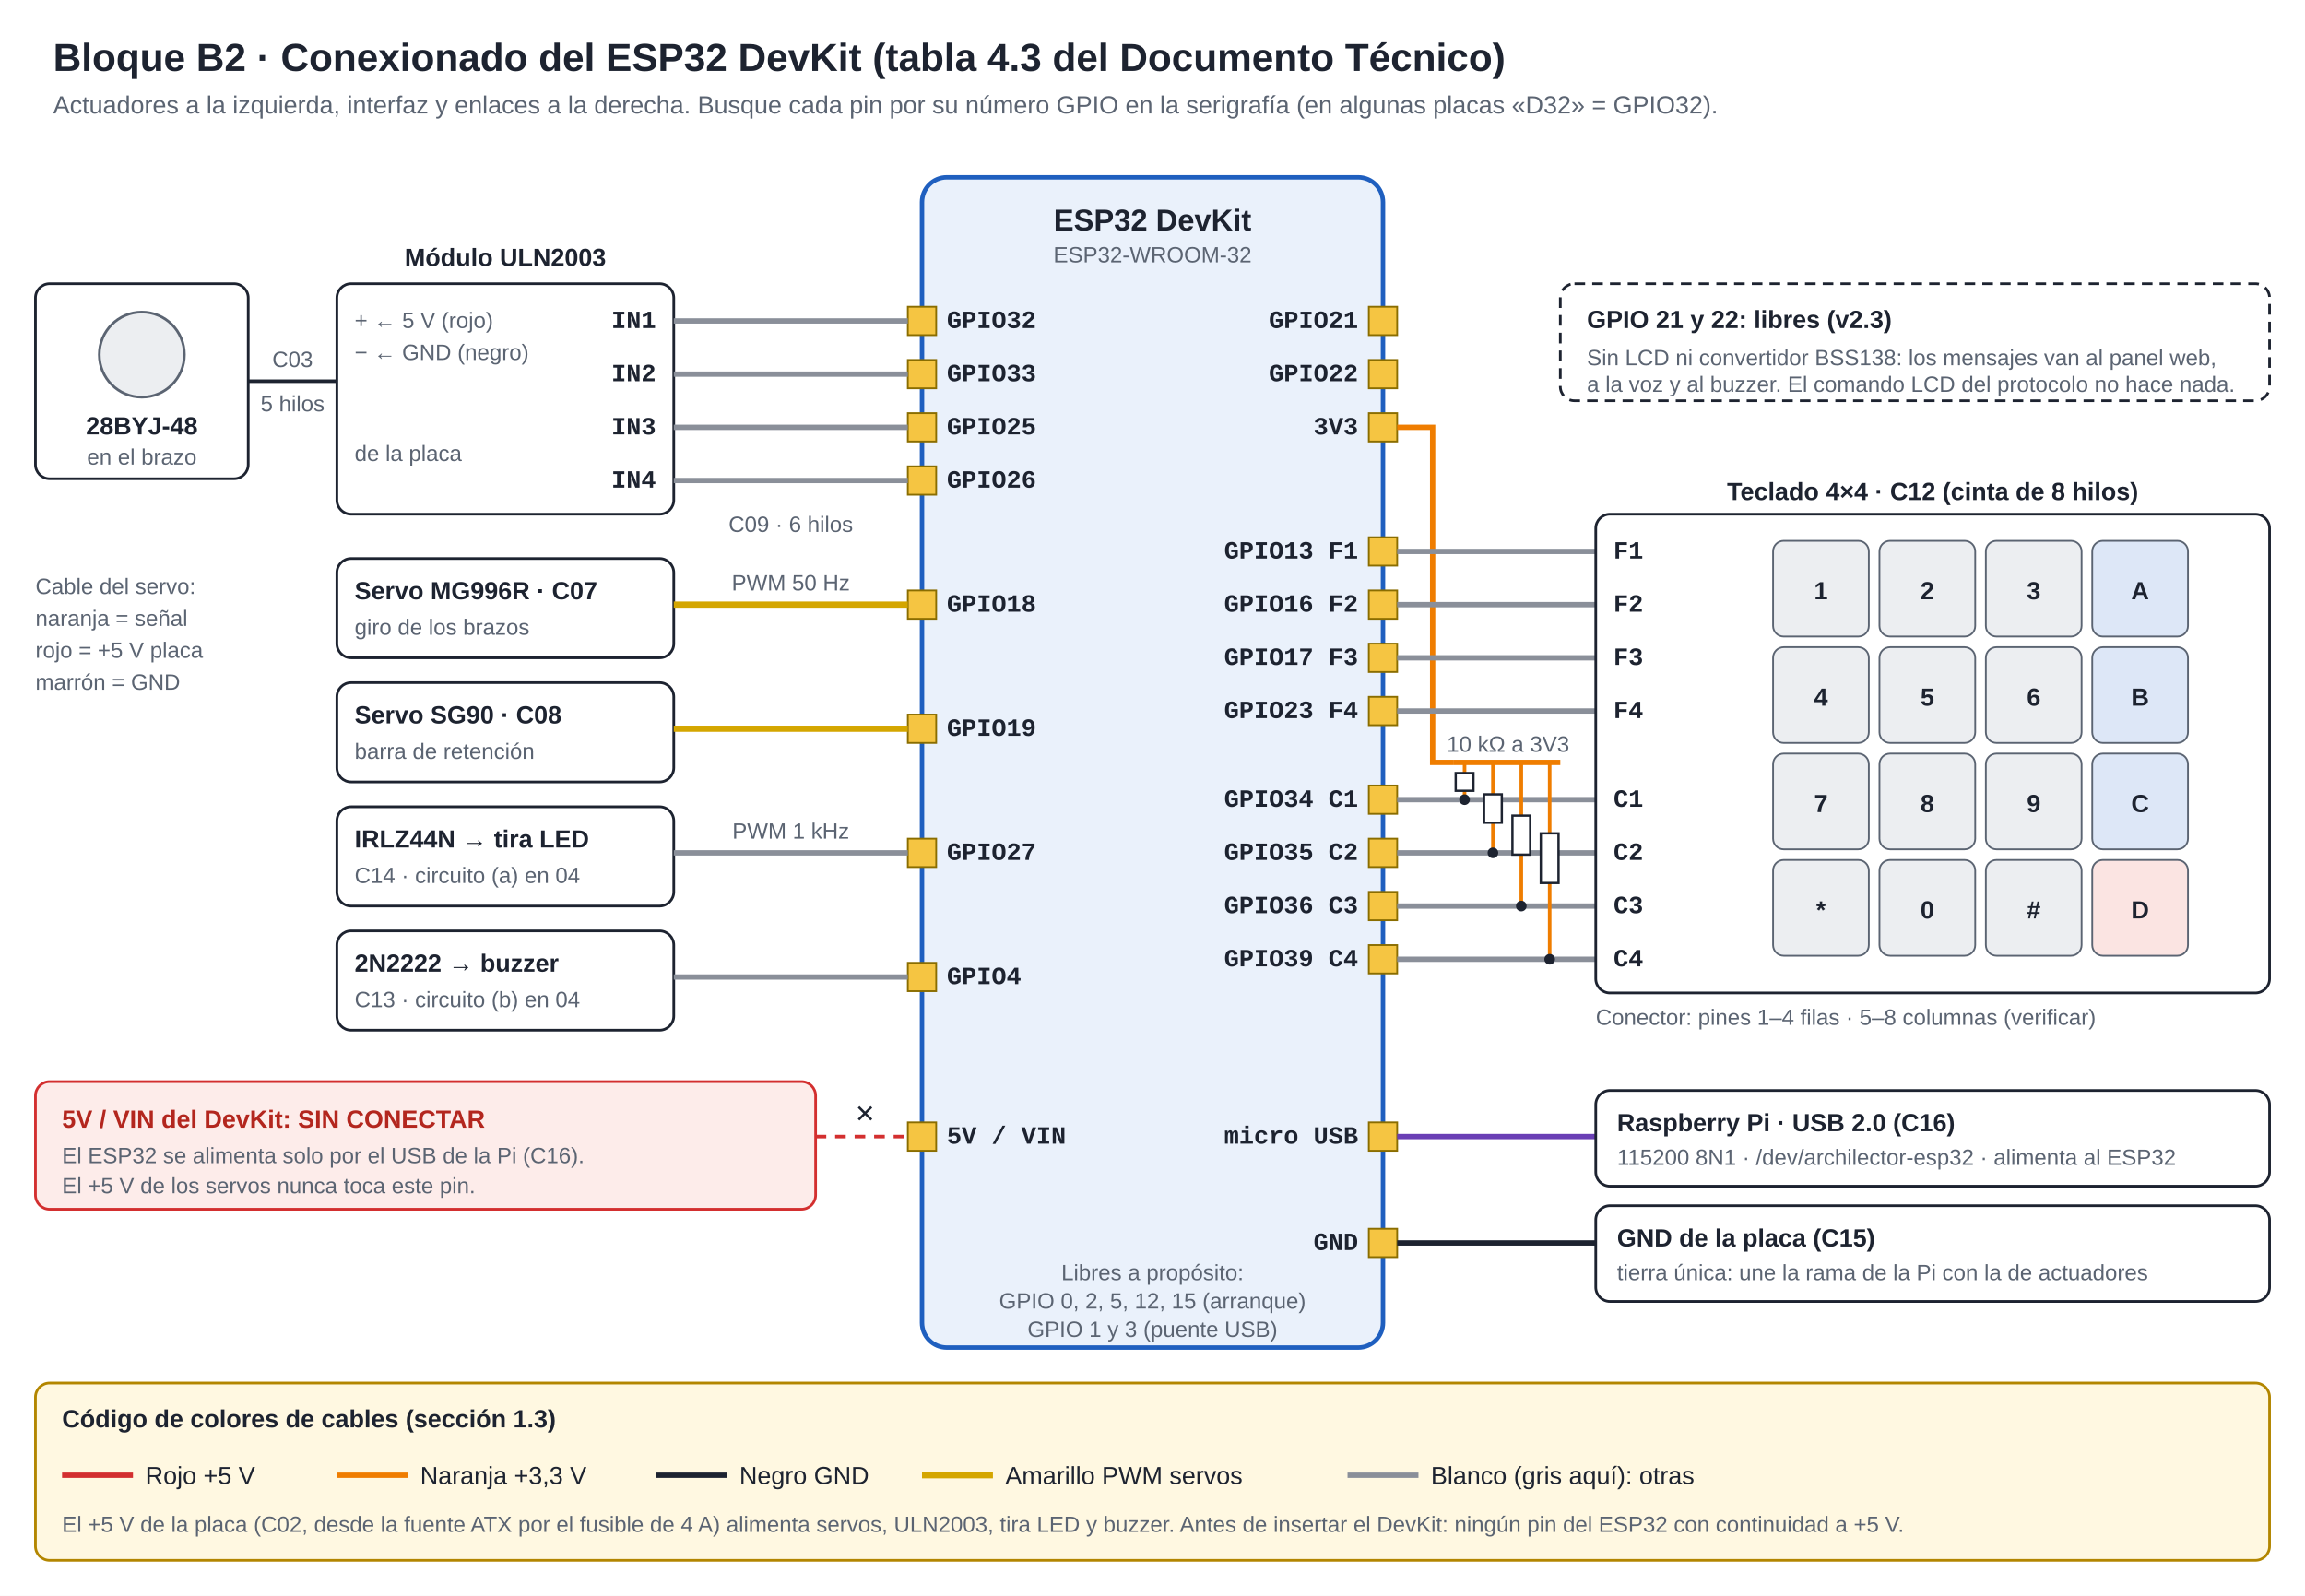
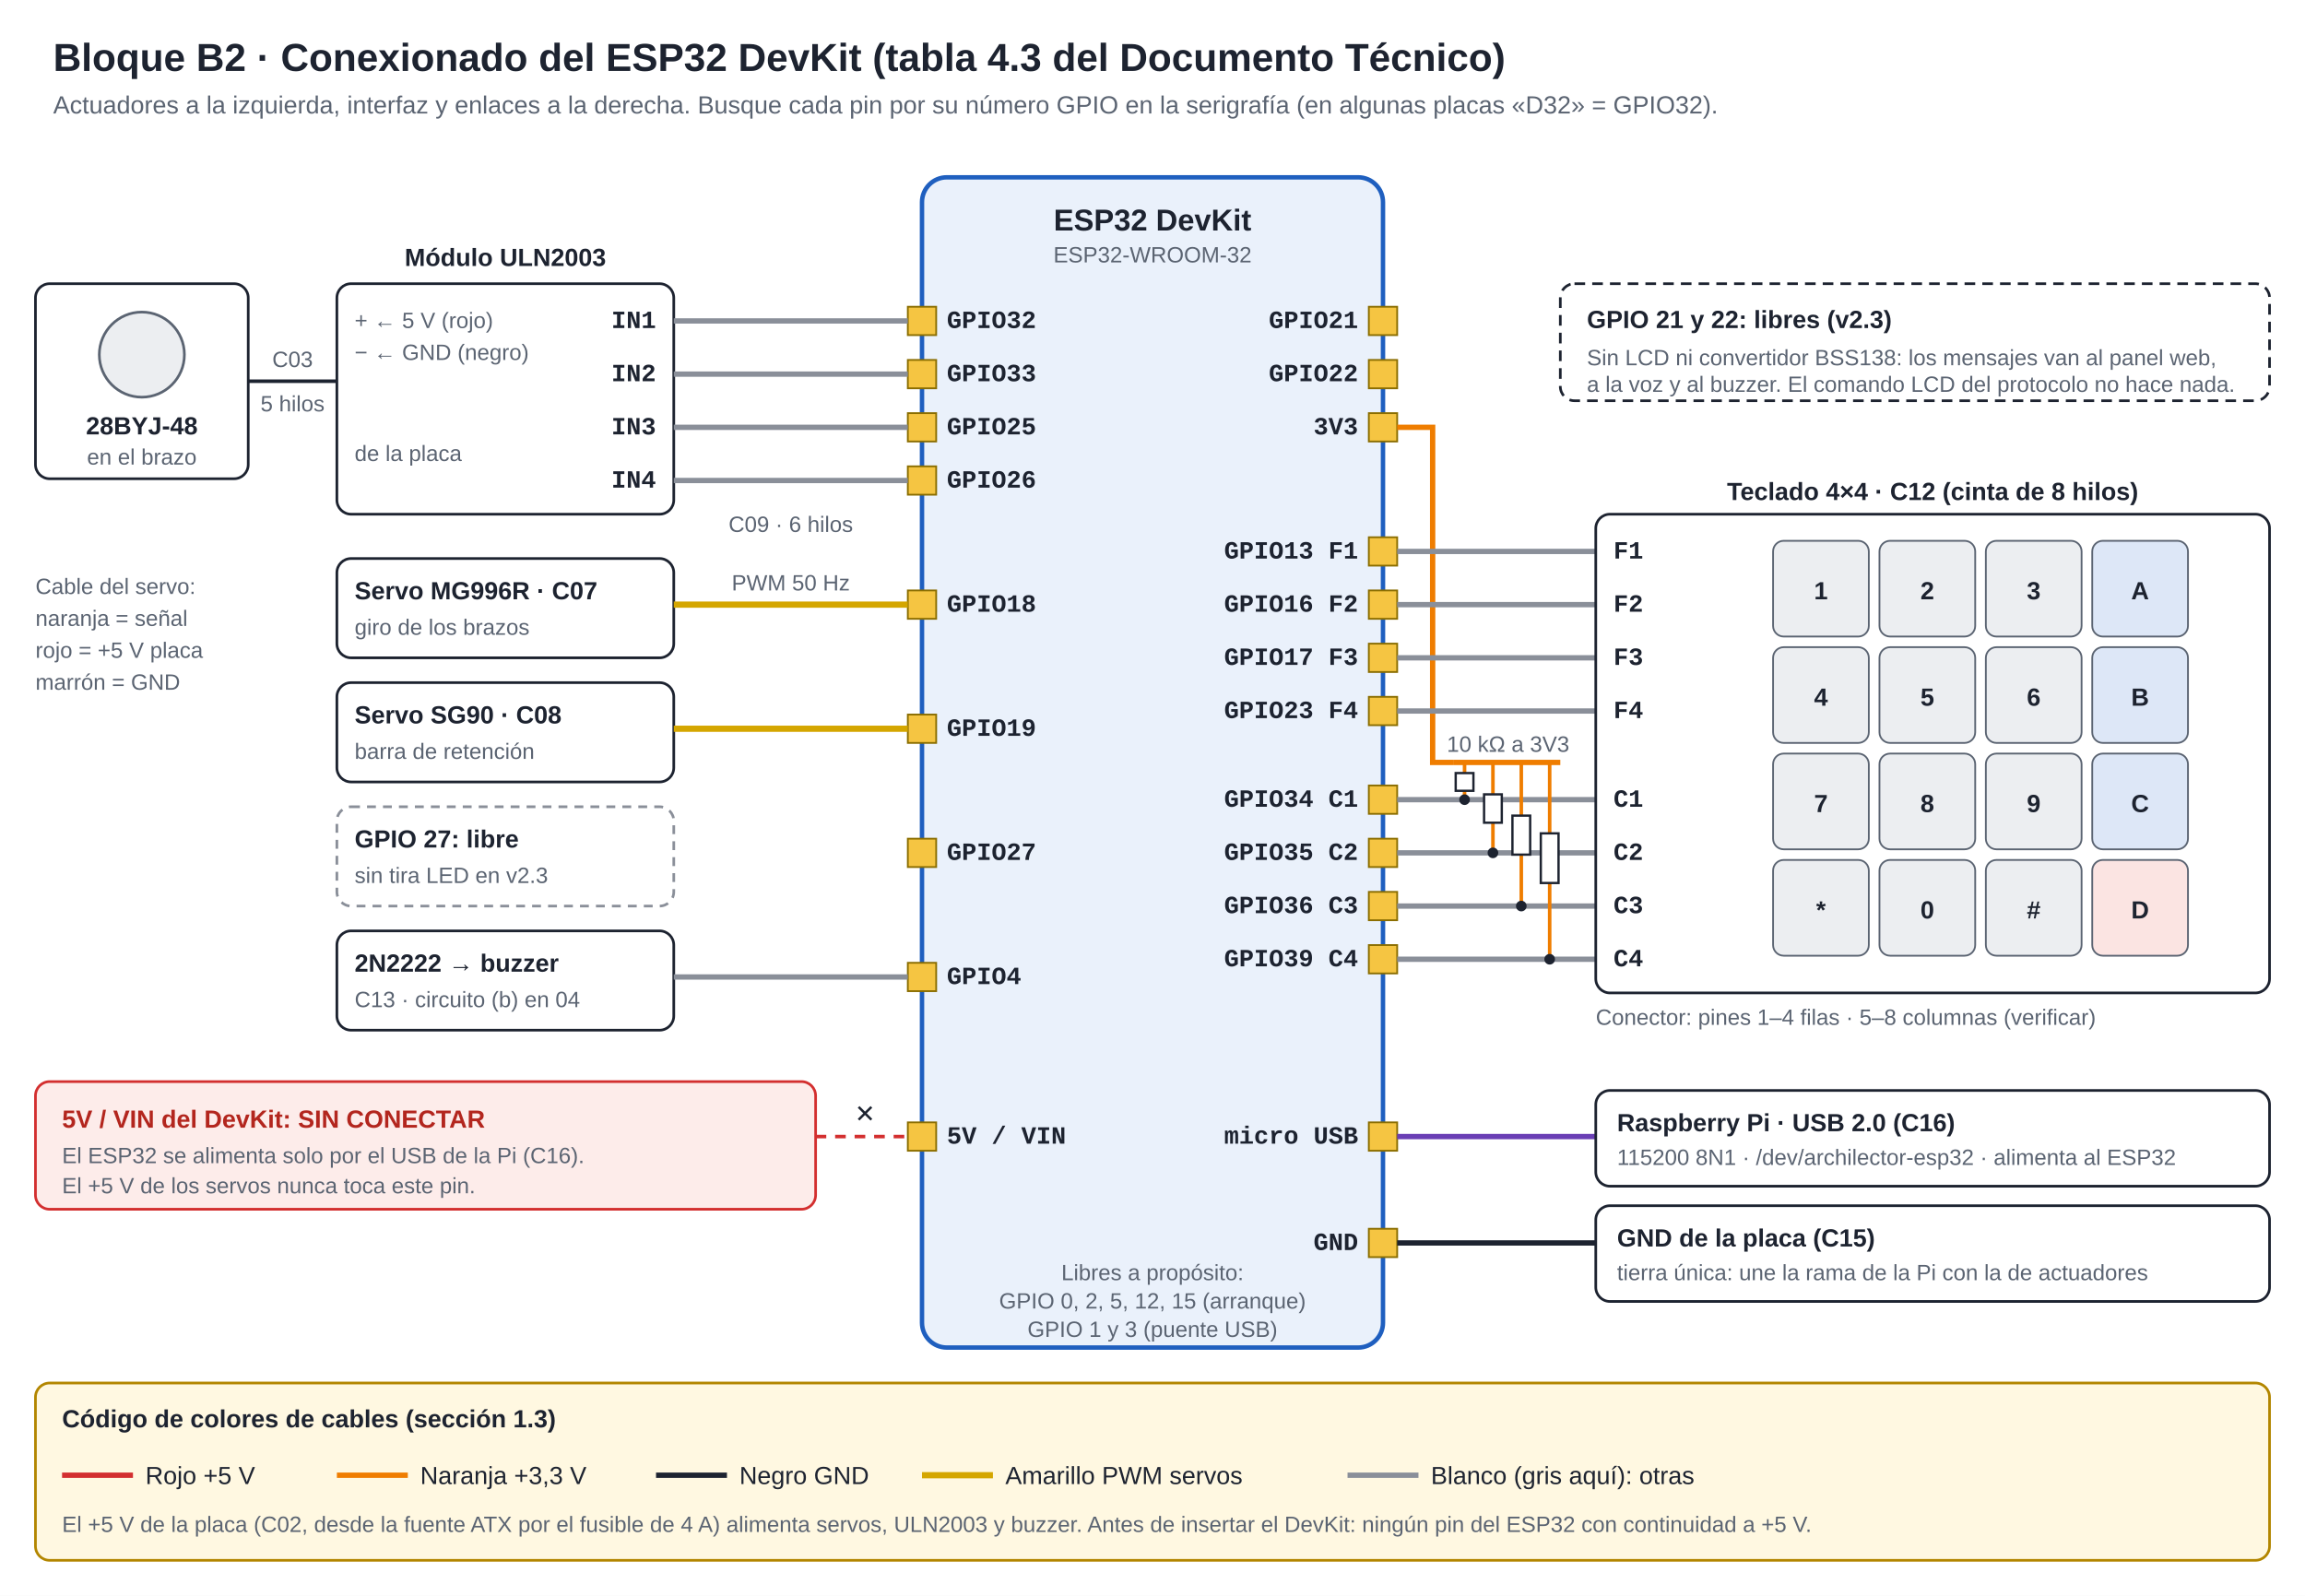
<svg xmlns="http://www.w3.org/2000/svg" viewBox="0 0 1300 900" width="1300" height="900" font-family="Arial, Helvetica, sans-serif">
  <style>
    text { fill: #1d2330; font-size: 14px; }
    .t { font-size: 22px; font-weight: 700; }
    .st { font-size: 14px; fill: #5b6472; }
    .b { font-weight: 700; }
    .s { font-size: 12.5px; fill: #5b6472; }
    .pin { font-size: 14px; font-weight: 700; font-family: Consolas, "Courier New", monospace; }
    .caja { fill: #ffffff; stroke: #1d2330; stroke-width: 1.5; }
    .ctrl { fill: #eaf1fb; stroke: #1f5fbf; stroke-width: 2.5; }
    .pad { fill: #f5c542; stroke: #8a6d00; stroke-width: 1; }
    .v5 { stroke: #d32f2f; stroke-width: 3; fill: none; }
    .gnd { stroke: #1d2330; stroke-width: 3; fill: none; }
    .v33 { stroke: #ef7d00; stroke-width: 3; fill: none; }
    .pwm { stroke: #d4a600; stroke-width: 3.5; fill: none; }
    .sda { stroke: #1f5fbf; stroke-width: 3; fill: none; }
    .scl { stroke: #2e7d32; stroke-width: 3; fill: none; }
    .sig { stroke: #8a8f99; stroke-width: 3; fill: none; }
    .usb { stroke: #6a3fb5; stroke-width: 3; fill: none; }
    .aviso { fill: #fff8e1; stroke: #b38600; stroke-width: 1.5; }
    .no { fill: #fdecea; stroke: #d32f2f; stroke-width: 1.5; }
  </style>
  <rect width="1300" height="900" fill="#ffffff" />
  <text x="30" y="40" class="t">Bloque B2 · Conexionado del ESP32 DevKit (tabla 4.3 del Documento Técnico)</text>
  <text x="30" y="64" class="st">Actuadores a la izquierda, interfaz y enlaces a la derecha. Busque cada pin por su número GPIO en la serigrafía (en algunas placas «D32» = GPIO32).</text>
  <rect x="520" y="100" width="260" height="660" rx="14" class="ctrl" />
  <text x="650" y="130" text-anchor="middle" class="b" style="font-size:17px">ESP32 DevKit</text>
  <text x="650" y="148" text-anchor="middle" class="s">ESP32-WROOM-32</text>
  <g class="pin">
    <text x="534" y="185">GPIO32</text>
    <text x="534" y="215">GPIO33</text>
    <text x="534" y="245">GPIO25</text>
    <text x="534" y="275">GPIO26</text>
    <text x="534" y="345">GPIO18</text>
    <text x="534" y="415">GPIO19</text>
    <text x="534" y="485">GPIO27</text>
    <text x="534" y="555">GPIO4</text>
    <text x="534" y="645">5V / VIN</text>
  </g>
  <g class="pad">
    <rect x="512" y="173" width="16" height="16" />
    <rect x="512" y="203" width="16" height="16" />
    <rect x="512" y="233" width="16" height="16" />
    <rect x="512" y="263" width="16" height="16" />
    <rect x="512" y="333" width="16" height="16" />
    <rect x="512" y="403" width="16" height="16" />
    <rect x="512" y="473" width="16" height="16" />
    <rect x="512" y="543" width="16" height="16" />
    <rect x="512" y="633" width="16" height="16" />
  </g>
  <g class="pin" text-anchor="end">
    <text x="766" y="185">GPIO21</text>
    <text x="766" y="215">GPIO22</text>
    <text x="766" y="245">3V3</text>
    <text x="766" y="315">GPIO13 F1</text>
    <text x="766" y="345">GPIO16 F2</text>
    <text x="766" y="375">GPIO17 F3</text>
    <text x="766" y="405">GPIO23 F4</text>
    <text x="766" y="455">GPIO34 C1</text>
    <text x="766" y="485">GPIO35 C2</text>
    <text x="766" y="515">GPIO36 C3</text>
    <text x="766" y="545">GPIO39 C4</text>
    <text x="766" y="645">micro USB</text>
    <text x="766" y="705">GND</text>
  </g>
  <g class="pad">
    <rect x="772" y="173" width="16" height="16" />
    <rect x="772" y="203" width="16" height="16" />
    <rect x="772" y="233" width="16" height="16" />
    <rect x="772" y="303" width="16" height="16" />
    <rect x="772" y="333" width="16" height="16" />
    <rect x="772" y="363" width="16" height="16" />
    <rect x="772" y="393" width="16" height="16" />
    <rect x="772" y="443" width="16" height="16" />
    <rect x="772" y="473" width="16" height="16" />
    <rect x="772" y="503" width="16" height="16" />
    <rect x="772" y="533" width="16" height="16" />
    <rect x="772" y="633" width="16" height="16" />
    <rect x="772" y="693" width="16" height="16" />
  </g>
  <text x="650" y="722" text-anchor="middle" class="s">Libres a propósito:</text>
  <text x="650" y="738" text-anchor="middle" class="s">GPIO 0, 2, 5, 12, 15 (arranque)</text>
  <text x="650" y="754" text-anchor="middle" class="s">GPIO 1 y 3 (puente USB)</text>
  <rect x="20" y="160" width="120" height="110" rx="8" class="caja" />
  <circle cx="80" cy="200" r="24" fill="#eceef1" stroke="#5b6472" stroke-width="1.5" />
  <text x="80" y="245" text-anchor="middle" class="b">28BYJ-48</text>
  <text x="80" y="262" text-anchor="middle" class="s">en el brazo</text>
  <path d="M140 215 H190" stroke="#1d2330" stroke-width="2" />
  <text x="165" y="207" text-anchor="middle" class="s">C03</text>
  <text x="165" y="232" text-anchor="middle" class="s">5 hilos</text>
  <rect x="190" y="160" width="190" height="130" rx="8" class="caja" />
  <text x="285" y="150" text-anchor="middle" class="b">Módulo ULN2003</text>
  <g class="pin" style="font-size:13px">
    <text x="370" y="185" text-anchor="end">IN1</text>
    <text x="370" y="215" text-anchor="end">IN2</text>
    <text x="370" y="245" text-anchor="end">IN3</text>
    <text x="370" y="275" text-anchor="end">IN4</text>
  </g>
  <text x="200" y="185" class="s">+ ← 5 V (rojo)</text>
  <text x="200" y="203" class="s">− ← GND (negro)</text>
  <text x="200" y="260" class="s">de la placa</text>
  <path d="M380 181 H512" class="sig" />
  <path d="M380 211 H512" class="sig" />
  <path d="M380 241 H512" class="sig" />
  <path d="M380 271 H512" class="sig" />
  <text x="446" y="300" text-anchor="middle" class="s">C09 · 6 hilos</text>
  <rect x="190" y="315" width="190" height="56" rx="8" class="caja" />
  <text x="200" y="338" class="b">Servo MG996R · C07</text>
  <text x="200" y="358" class="s">giro de los brazos</text>
  <path d="M380 341 H512" class="pwm" />
  <rect x="190" y="385" width="190" height="56" rx="8" class="caja" />
  <text x="200" y="408" class="b">Servo SG90 · C08</text>
  <text x="200" y="428" class="s">barra de retención</text>
  <path d="M380 411 H512" class="pwm" />
  <text x="20" y="335" class="s">Cable del servo:</text>
  <text x="20" y="353" class="s">naranja = señal</text>
  <text x="20" y="371" class="s">rojo = +5 V placa</text>
  <text x="20" y="389" class="s">marrón = GND</text>
  <text x="446" y="333" text-anchor="middle" class="s">PWM 50 Hz</text>
-   <rect x="190" y="455" width="190" height="56" rx="8" class="caja" />
-   <text x="200" y="478" class="b">IRLZ44N → tira LED</text>
-   <text x="200" y="498" class="s">C14 · circuito (a) en 04</text>
-   <path d="M380 481 H512" class="sig" />
-   <text x="446" y="473" text-anchor="middle" class="s">PWM 1 kHz</text>
+   <rect x="190" y="455" width="190" height="56" rx="8" fill="none" stroke="#8a8f99" stroke-width="1.5" stroke-dasharray="5 4" />
+   <text x="200" y="478" class="b">GPIO 27: libre</text>
+   <text x="200" y="498" class="s">sin tira LED en v2.3</text>
  <rect x="190" y="525" width="190" height="56" rx="8" class="caja" />
  <text x="200" y="548" class="b">2N2222 → buzzer</text>
  <text x="200" y="568" class="s">C13 · circuito (b) en 04</text>
  <path d="M380 551 H512" class="sig" />
  <rect x="20" y="610" width="440" height="72" rx="8" class="no" />
  <path d="M460 641 H512" stroke="#d32f2f" stroke-width="2" stroke-dasharray="6 5" />
  <text x="482" y="633" fill="#d32f2f" font-weight="700" font-size="20">✕</text>
  <text x="35" y="636" class="b" style="fill:#b3261e">5V / VIN del DevKit: SIN CONECTAR</text>
  <text x="35" y="656" class="s">El ESP32 se alimenta solo por el USB de la Pi (C16).</text>
  <text x="35" y="673" class="s">El +5 V de los servos nunca toca este pin.</text>
  <rect x="880" y="160" width="400" height="66" rx="8" class="caja" stroke-dasharray="6 4" />
  <text x="895" y="185" class="b">GPIO 21 y 22: libres (v2.3)</text>
  <text x="895" y="206" class="s">Sin LCD ni convertidor BSS138: los mensajes van al panel web,</text>
  <text x="895" y="221" class="s">a la voz y al buzzer. El comando LCD del protocolo no hace nada.</text>
  <path d="M788 241 H808 V430 H820" class="v33" />
  <path d="M788 311 H900" class="sig" />
  <path d="M788 341 H900" class="sig" />
  <path d="M788 371 H900" class="sig" />
  <path d="M788 401 H900" class="sig" />
  <path d="M788 451 H900" class="sig" />
  <path d="M788 481 H900" class="sig" />
  <path d="M788 511 H900" class="sig" />
  <path d="M788 541 H900" class="sig" />
  <g stroke="#ef7d00" stroke-width="2" fill="#fff">
    <path d="M820 430 H880" class="v33" />
    <path d="M826 430 V451" stroke="#ef7d00" />
    <path d="M842 430 V481" stroke="#ef7d00" />
    <path d="M858 430 V511" stroke="#ef7d00" />
    <path d="M874 430 V541" stroke="#ef7d00" />
  </g>
  <g fill="#fff" stroke="#1d2330" stroke-width="1.3">
    <rect x="821" y="436" width="10" height="10" />
    <rect x="837" y="448" width="10" height="16" />
    <rect x="853" y="460" width="10" height="22" />
    <rect x="869" y="470" width="10" height="28" />
  </g>
  <circle cx="826" cy="451" r="3" fill="#1d2330" />
  <circle cx="842" cy="481" r="3" fill="#1d2330" />
  <circle cx="858" cy="511" r="3" fill="#1d2330" />
  <circle cx="874" cy="541" r="3" fill="#1d2330" />
  <text x="816" y="424" class="s">10 kΩ a 3V3</text>
  <rect x="900" y="290" width="380" height="270" rx="8" class="caja" />
  <text x="1090" y="282" text-anchor="middle" class="b">Teclado 4×4 · C12 (cinta de 8 hilos)</text>
  <g class="pin" style="font-size:13px">
    <text x="910" y="315">F1</text>
    <text x="910" y="345">F2</text>
    <text x="910" y="375">F3</text>
    <text x="910" y="405">F4</text>
    <text x="910" y="455">C1</text>
    <text x="910" y="485">C2</text>
    <text x="910" y="515">C3</text>
    <text x="910" y="545">C4</text>
  </g>
  <g font-size="16" font-weight="700" text-anchor="middle">
    <g fill="#eceef1" stroke="#5b6472">
      <rect x="1000" y="305" width="54" height="54" rx="6" />
      <rect x="1060" y="305" width="54" height="54" rx="6" />
      <rect x="1120" y="305" width="54" height="54" rx="6" />
      <rect x="1180" y="305" width="54" height="54" rx="6" fill="#dde7f7" />
      <rect x="1000" y="365" width="54" height="54" rx="6" />
      <rect x="1060" y="365" width="54" height="54" rx="6" />
      <rect x="1120" y="365" width="54" height="54" rx="6" />
      <rect x="1180" y="365" width="54" height="54" rx="6" fill="#dde7f7" />
      <rect x="1000" y="425" width="54" height="54" rx="6" />
      <rect x="1060" y="425" width="54" height="54" rx="6" />
      <rect x="1120" y="425" width="54" height="54" rx="6" />
      <rect x="1180" y="425" width="54" height="54" rx="6" fill="#dde7f7" />
      <rect x="1000" y="485" width="54" height="54" rx="6" />
      <rect x="1060" y="485" width="54" height="54" rx="6" />
      <rect x="1120" y="485" width="54" height="54" rx="6" />
      <rect x="1180" y="485" width="54" height="54" rx="6" fill="#fbe4e2" />
    </g>
    <text x="1027" y="338">1</text>
    <text x="1087" y="338">2</text>
    <text x="1147" y="338">3</text>
    <text x="1207" y="338">A</text>
    <text x="1027" y="398">4</text>
    <text x="1087" y="398">5</text>
    <text x="1147" y="398">6</text>
    <text x="1207" y="398">B</text>
    <text x="1027" y="458">7</text>
    <text x="1087" y="458">8</text>
    <text x="1147" y="458">9</text>
    <text x="1207" y="458">C</text>
    <text x="1027" y="518">*</text>
    <text x="1087" y="518">0</text>
    <text x="1147" y="518">#</text>
    <text x="1207" y="518">D</text>
  </g>
  <text x="900" y="578" class="s">Conector: pines 1–4 filas · 5–8 columnas (verificar)</text>
  <path d="M788 641 H900" class="usb" />
  <rect x="900" y="615" width="380" height="54" rx="8" class="caja" />
  <text x="912" y="638" class="b">Raspberry Pi · USB 2.0 (C16)</text>
  <text x="912" y="657" class="s">115200 8N1 · /dev/archilector-esp32 · alimenta al ESP32</text>
  <path d="M788 701 H900" class="gnd" />
  <rect x="900" y="680" width="380" height="54" rx="8" class="caja" />
  <text x="912" y="703" class="b">GND de la placa (C15)</text>
  <text x="912" y="722" class="s">tierra única: une la rama de la Pi con la de actuadores</text>
  <rect x="20" y="780" width="1260" height="100" rx="8" class="aviso" />
  <text x="35" y="805" class="b">Código de colores de cables (sección 1.3)</text>
  <path d="M35 832 H75" class="v5" />
  <text x="82" y="837">Rojo +5 V</text>
  <path d="M190 832 H230" class="v33" />
  <text x="237" y="837">Naranja +3,3 V</text>
  <path d="M370 832 H410" class="gnd" />
  <text x="417" y="837">Negro GND</text>
  <path d="M520 832 H560" class="pwm" />
  <text x="567" y="837">Amarillo PWM servos</text>
  <path d="M760 832 H800" class="sig" />
  <text x="807" y="837">Blanco (gris aquí): otras</text>
-   <text x="35" y="864" class="s">El +5 V de la placa (C02, desde la fuente ATX por el fusible de 4 A) alimenta servos, ULN2003, tira LED y buzzer. Antes de insertar el DevKit: ningún pin del ESP32 con continuidad a +5 V.</text>
+   <text x="35" y="864" class="s">El +5 V de la placa (C02, desde la fuente ATX por el fusible de 4 A) alimenta servos, ULN2003 y buzzer. Antes de insertar el DevKit: ningún pin del ESP32 con continuidad a +5 V.</text>
</svg>
